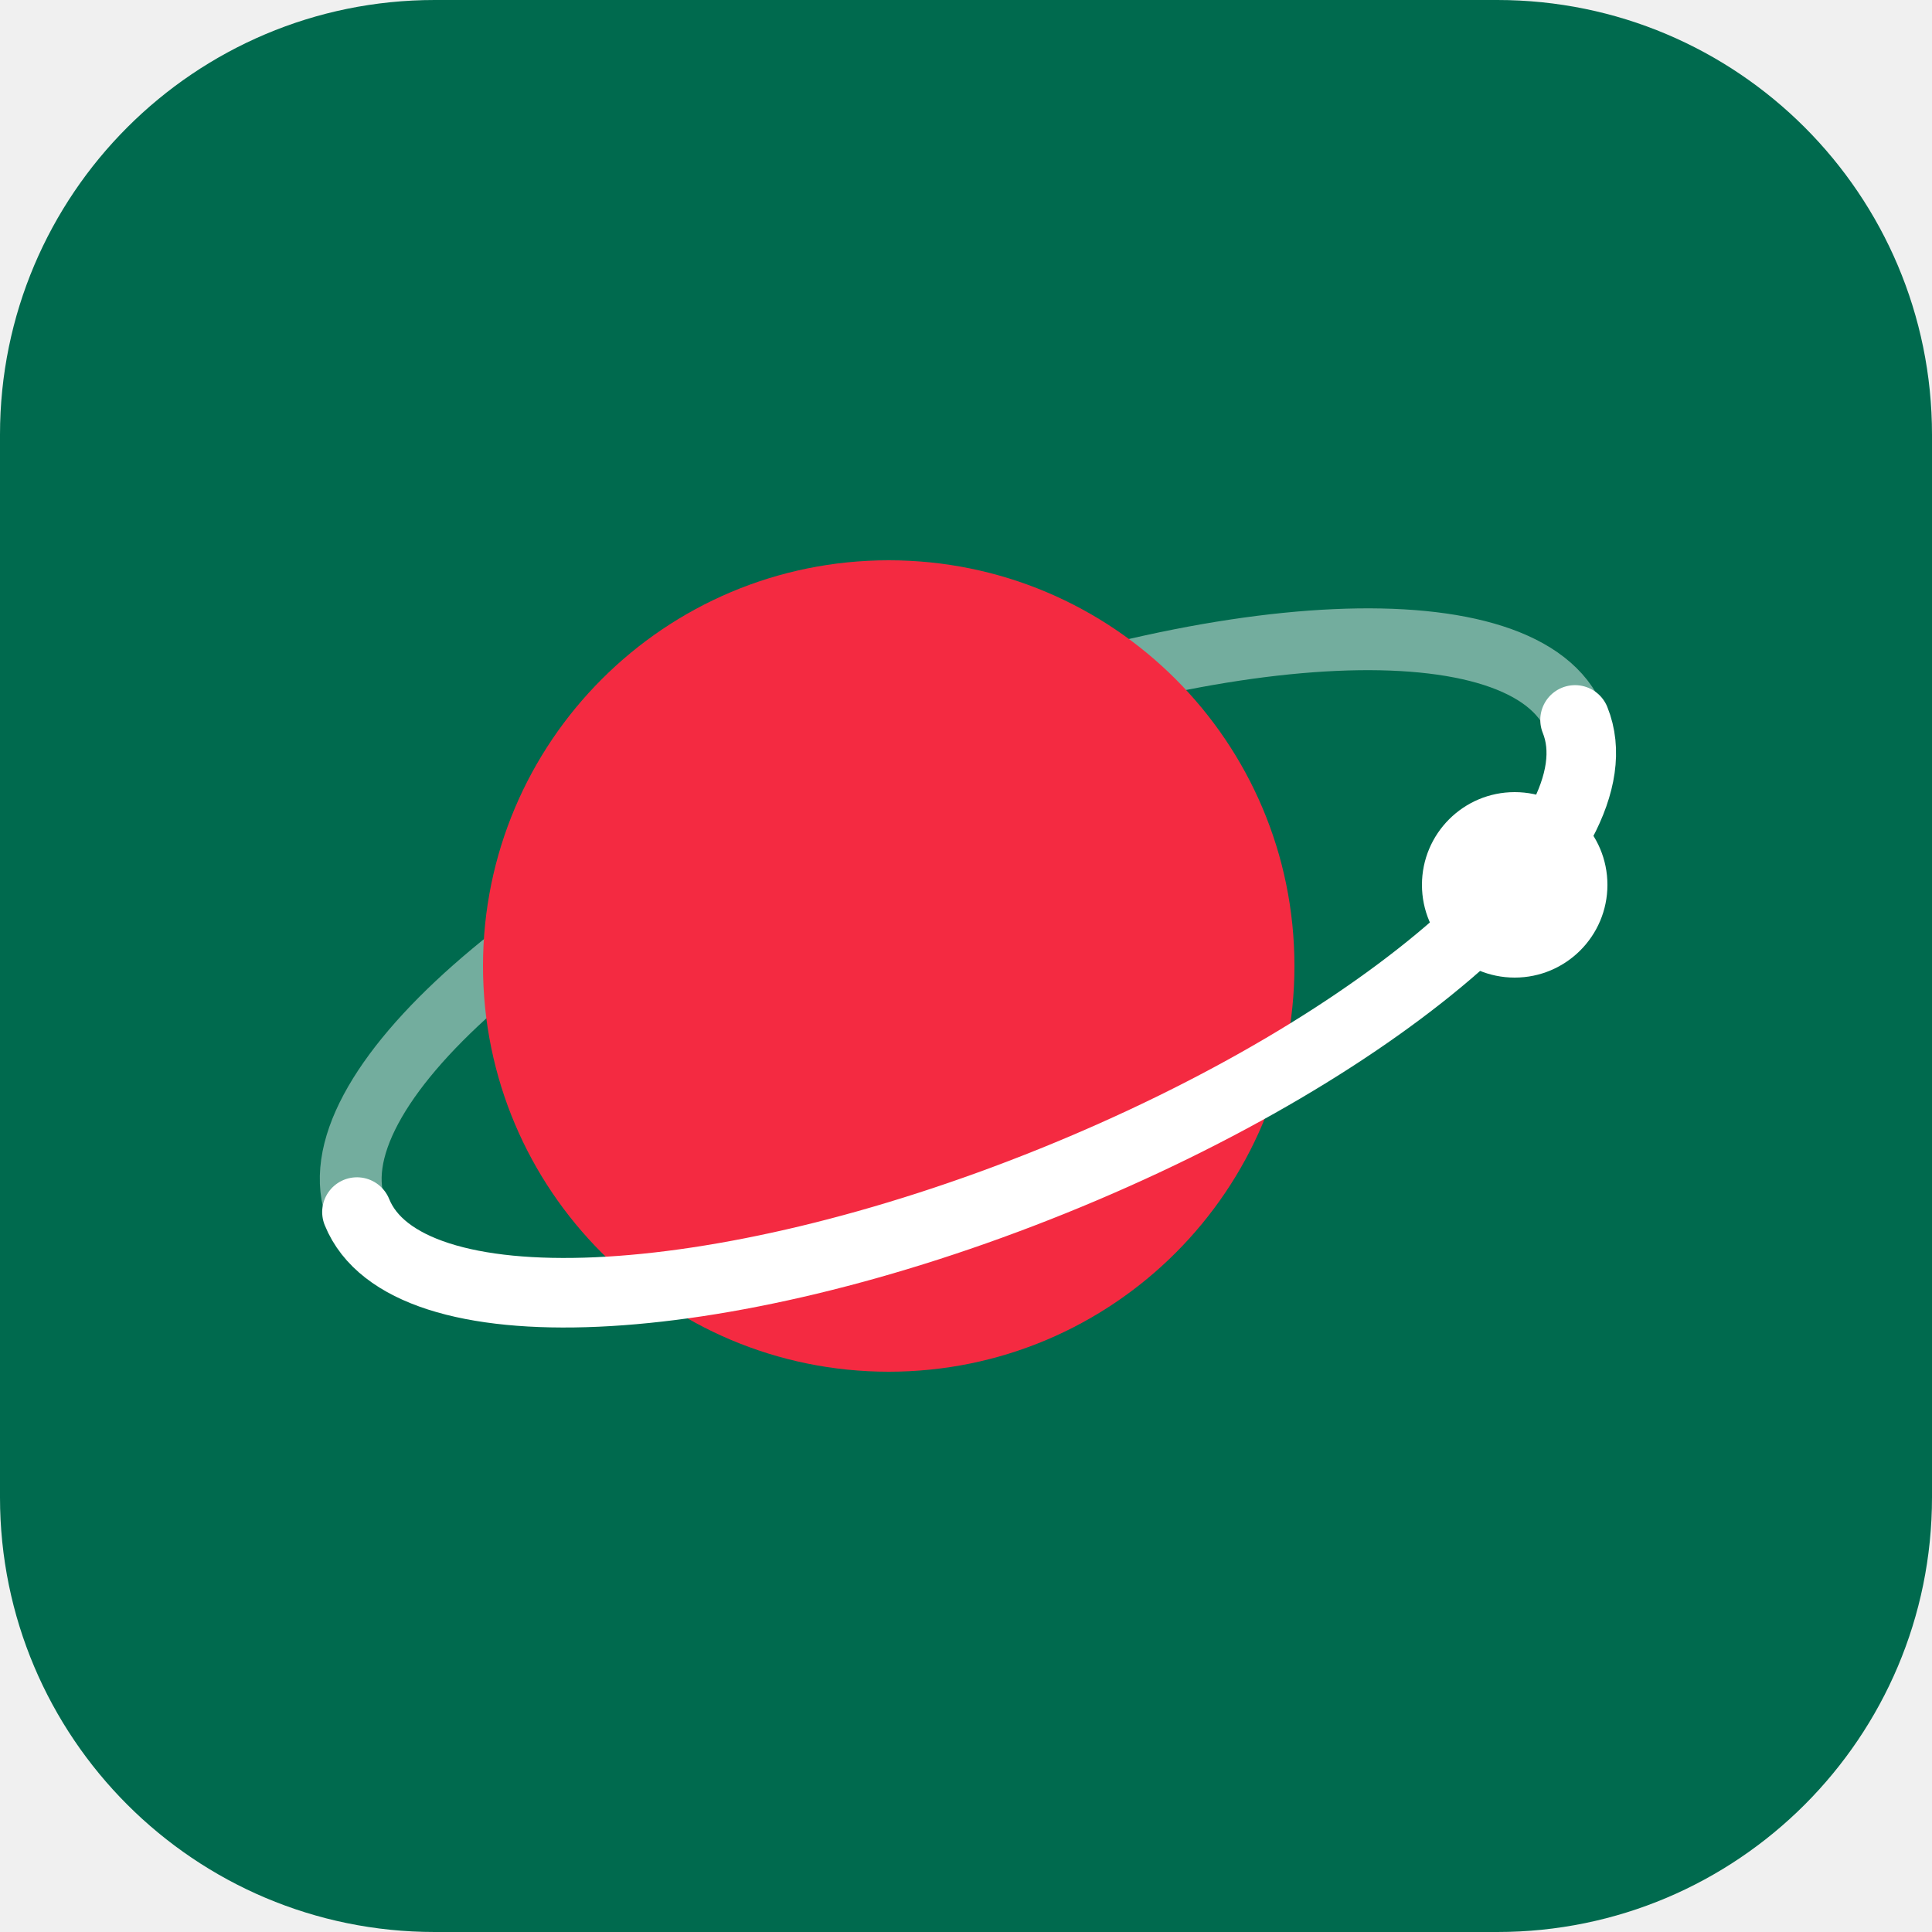
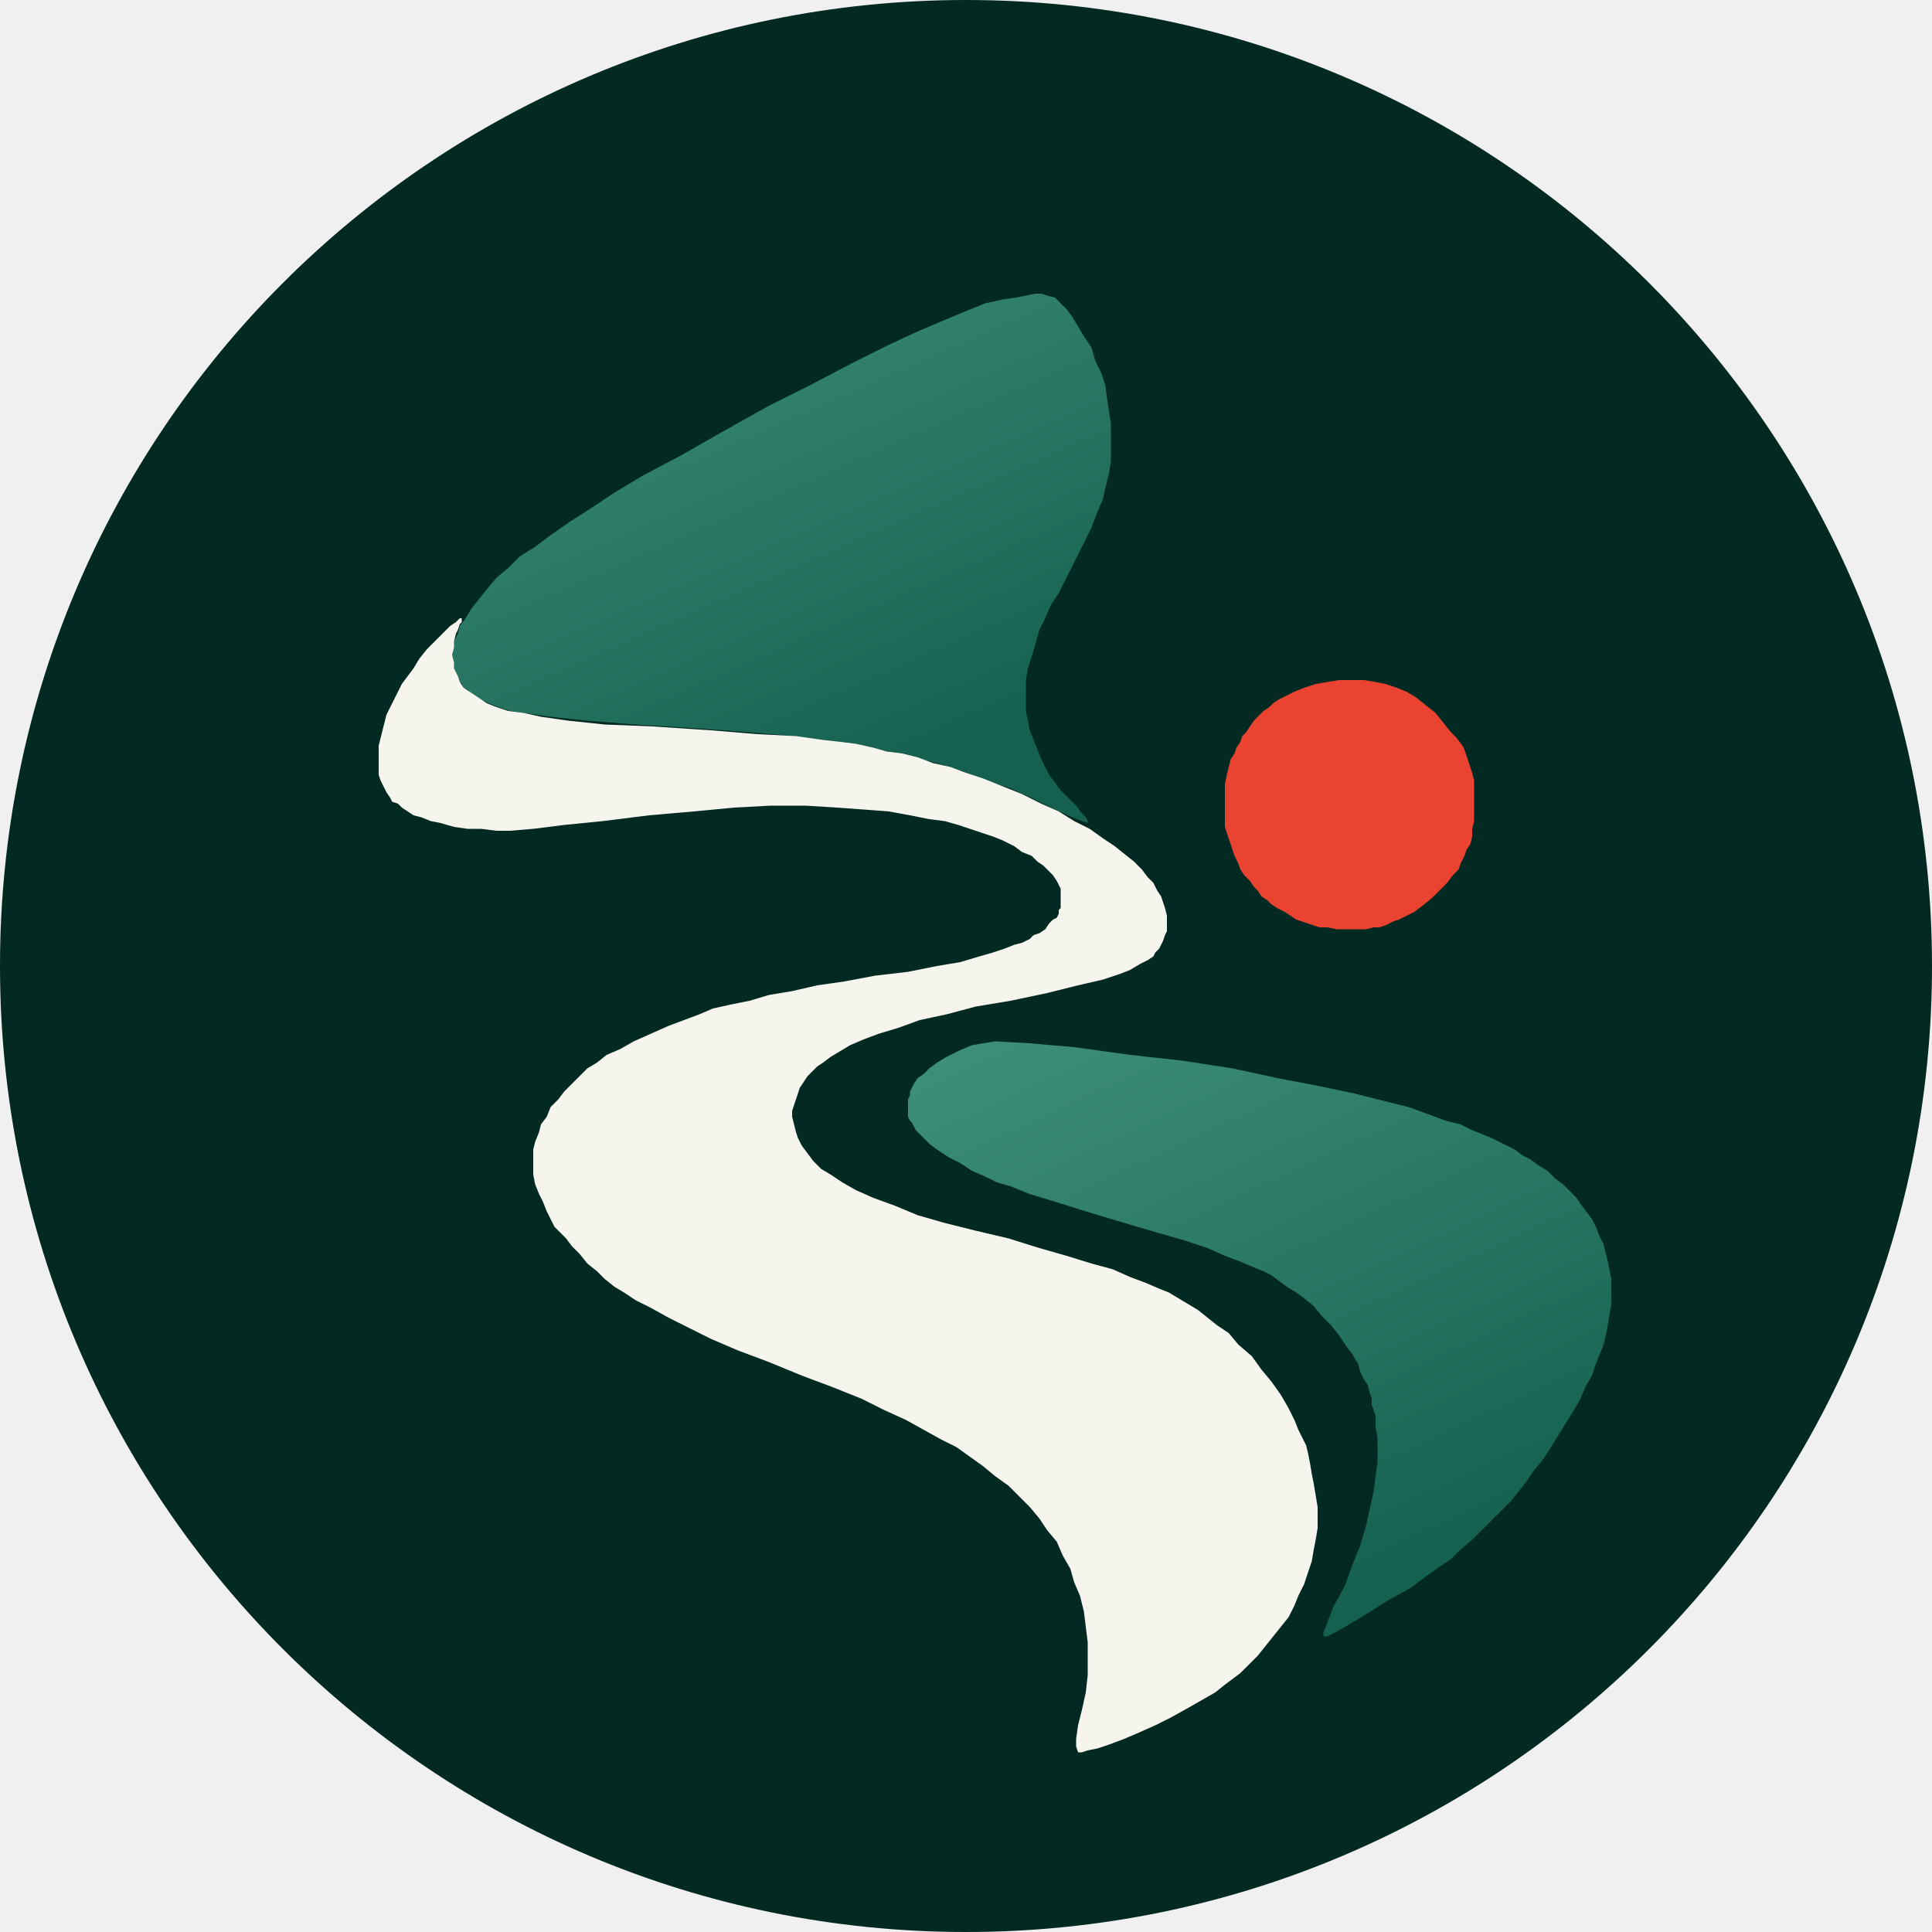
- <svg xmlns="http://www.w3.org/2000/svg" viewBox="0 0 40 40">
-   <rect width="40" height="40" rx="9" fill="#006a4e" />
-   <g transform="translate(4 4) scale(0.8)">
-     <ellipse cx="20" cy="20" rx="17" ry="6" transform="rotate(-22 20 20)" fill="none" stroke="#fff" stroke-opacity=".45" stroke-width="1.6" />
-     <circle cx="18" cy="20" r="10.5" fill="#f42a41" />
-     <path d="M3 20a17 6 0 0 0 34 0" transform="rotate(-22 20 20)" fill="none" stroke="#fff" stroke-width="1.8" stroke-linecap="round" />
-     <circle cx="34.2" cy="17.9" r="2.4" fill="#fff" />
-   </g>
+ <svg xmlns="http://www.w3.org/2000/svg" viewBox="0 0 100 100">
+   <defs>
+     <linearGradient id="logo-g" x1="0" y1="0" x2=".55" y2="1">
+       <stop offset="0" stop-color="#3f917a" />
+       <stop offset="1" stop-color="#15604f" />
+     </linearGradient>
+   </defs>
+   <circle cx="50" cy="50" r="50" fill="#022a22" />
+   <path d="M51.9 15.5L51.0 15.7L50.0 16.1L48.8 16.6L47.4 17.2L45.9 17.9L44.1 18.8L42.0 19.9L39.8 21.0L37.3 22.4L35.2 23.6L33.3 24.6L31.8 25.5L30.6 26.3L29.5 27.0L28.5 27.7L27.7 28.3L26.9 28.8L26.3 29.4L25.7 29.9L25.2 30.5L24.8 31.0L24.4 31.5L24.1 32.0L23.8 32.4L23.7 32.8L23.5 33.2L23.4 33.5L23.4 33.8L23.4 34.1L23.4 34.3L23.5 34.6L23.5 34.8L23.6 34.9L23.7 35.1L23.8 35.3L23.9 35.4L24.0 35.6L24.2 35.7L24.4 35.9L24.6 36.1L24.9 36.2L25.3 36.4L25.8 36.6L26.4 36.8L27.1 36.9L28.5 37.1L30.4 37.3L32.9 37.5L36.1 37.7L38.8 37.9L41.1 38.1L43.0 38.4L44.4 38.6L45.9 38.9L47.2 39.2L48.5 39.5L49.8 39.9L51.0 40.4L52.3 40.8L53.4 41.3L54.6 41.9L55.5 42.3L56.0 42.5L56.3 42.6L56.3 42.5L56.2 42.3L56.0 42.1L55.7 41.7L55.3 41.3L54.9 40.9L54.6 40.5L54.3 40.1L54.1 39.7L53.9 39.3L53.7 38.8L53.5 38.3L53.3 37.8L53.2 37.3L53.1 36.8L53.1 36.2L53.1 35.7L53.1 35.2L53.2 34.6L53.4 34.0L53.6 33.3L53.8 32.6L54.1 32.0L54.4 31.3L54.8 30.7L55.2 29.9L55.6 29.1L56.0 28.3L56.5 27.3L56.8 26.5L57.1 25.8L57.2 25.3L57.3 24.9L57.4 24.5L57.5 23.9L57.5 23.3L57.5 22.6L57.5 21.9L57.4 21.3L57.3 20.6L57.2 19.9L57.0 19.3L56.7 18.7L56.5 18.0L56.1 17.4L55.8 16.9L55.5 16.4L55.2 16.0L54.9 15.7L54.6 15.4L54.2 15.3L53.9 15.2L53.6 15.2L53.1 15.3L52.6 15.4Z" fill="url(#logo-g)" />
+   <path d="M50.3 54.1L49.6 54.4L49.0 54.7L48.5 55.0L48.1 55.3L47.8 55.6L47.5 55.8L47.3 56.1L47.2 56.3L47.1 56.5L47.1 56.7L47.0 56.9L47.0 57.1L47.0 57.4L47.0 57.6L47.0 57.8L47.1 58.0L47.2 58.1L47.3 58.3L47.4 58.5L47.6 58.7L47.8 58.9L48.1 59.2L48.5 59.5L49.1 59.9L49.7 60.2L50.3 60.6L51.0 60.9L51.6 61.2L52.3 61.4L53.3 61.8L54.6 62.2L56.2 62.7L58.2 63.3L59.9 63.8L61.3 64.2L62.5 64.6L63.4 65.0L64.2 65.3L64.9 65.6L65.4 65.8L65.8 66.0L66.2 66.3L66.6 66.6L67.1 66.9L67.5 67.2L68.0 67.6L68.4 68.1L68.9 68.6L69.3 69.1L69.7 69.7L70.0 70.1L70.3 70.6L70.4 71.0L70.6 71.4L70.8 71.7L70.9 72.1L71.0 72.4L71.0 72.7L71.1 73.0L71.2 73.3L71.2 73.5L71.2 73.9L71.3 74.4L71.3 75.0L71.3 75.7L71.2 76.4L71.1 77.2L70.9 78.1L70.7 79.0L70.4 80.0L70.0 81.0L69.6 82.1L69.0 83.2L68.7 84.0L68.5 84.5L68.5 84.7L68.7 84.7L69.1 84.5L69.8 84.1L70.8 83.5L71.9 82.8L73.0 82.2L73.8 81.6L74.5 81.1L75.1 80.7L75.6 80.2L76.2 79.7L76.7 79.2L77.2 78.7L77.7 78.2L78.2 77.7L78.6 77.2L79.0 76.7L79.4 76.1L79.9 75.5L80.4 74.7L80.9 73.9L81.4 73.1L81.8 72.4L82.1 71.7L82.4 71.2L82.6 70.6L82.8 70.1L83.0 69.6L83.1 69.2L83.2 68.7L83.3 68.1L83.4 67.5L83.4 66.8L83.4 66.2L83.3 65.7L83.2 65.2L83.1 64.8L83.0 64.4L82.8 64.0L82.6 63.5L82.4 63.1L82.1 62.7L81.8 62.3L81.6 62.0L81.2 61.6L80.9 61.3L80.5 61.0L80.1 60.6L79.6 60.3L79.2 60.0L78.8 59.8L78.4 59.5L78.0 59.3L77.6 59.1L77.2 58.9L76.7 58.7L76.2 58.5L75.6 58.2L74.8 58.0L74.0 57.7L72.9 57.3L71.7 57.0L70.1 56.6L68.2 56.2L66.1 55.8L63.8 55.3L61.2 54.9L58.5 54.6L55.6 54.2L53.3 54.0L51.5 53.9Z" fill="url(#logo-g)" />
+   <path d="M23.3 32.4L22.9 32.8L22.5 33.2L22.1 33.6L21.7 34.1L21.4 34.6L21.1 35.0L20.8 35.4L20.6 35.8L20.4 36.2L20.2 36.6L20.0 37.0L19.9 37.4L19.8 37.8L19.7 38.2L19.6 38.6L19.6 39.0L19.6 39.4L19.6 39.8L19.6 40.1L19.7 40.4L19.8 40.6L19.9 40.8L20.0 41.0L20.2 41.3L20.3 41.5L20.6 41.6L20.8 41.8L21.1 42.0L21.4 42.2L21.8 42.3L22.3 42.5L22.8 42.6L23.5 42.8L24.2 42.9L24.9 42.9L25.7 43.0L26.4 43.0L27.6 42.9L29.2 42.7L31.2 42.5L33.6 42.2L35.9 42.0L38.0 41.8L39.9 41.7L41.7 41.7L43.3 41.8L44.7 41.9L46.0 42.0L47.1 42.2L48.1 42.4L48.9 42.5L49.6 42.7L50.2 42.9L50.8 43.1L51.4 43.3L51.9 43.5L52.5 43.8L52.9 44.1L53.4 44.3L53.7 44.6L54.0 44.8L54.3 45.1L54.5 45.3L54.7 45.6L54.8 45.8L54.9 46.0L54.9 46.2L54.9 46.4L54.9 46.6L54.9 46.8L54.9 47.0L54.8 47.1L54.8 47.3L54.7 47.5L54.5 47.6L54.3 47.8L54.1 48.1L53.8 48.3L53.5 48.4L53.3 48.6L52.9 48.8L52.5 48.9L52.0 49.1L51.4 49.3L50.7 49.5L49.7 49.8L48.5 50.0L47.0 50.3L45.3 50.5L43.7 50.8L42.3 51.0L41.0 51.3L39.8 51.5L38.8 51.8L37.8 52.0L36.9 52.2L36.2 52.5L35.4 52.8L34.6 53.1L33.7 53.5L32.8 53.9L32.1 54.3L31.4 54.6L30.9 55.0L30.4 55.3L30.0 55.7L29.6 56.1L29.2 56.5L28.9 56.9L28.5 57.3L28.3 57.8L28.0 58.2L27.9 58.6L27.7 59.1L27.6 59.5L27.6 60.0L27.6 60.4L27.6 60.8L27.7 61.3L27.9 61.8L28.1 62.2L28.3 62.7L28.5 63.1L28.7 63.5L29.0 63.8L29.3 64.1L29.6 64.5L30.0 64.9L30.4 65.4L30.9 65.8L31.3 66.2L31.8 66.6L32.3 66.9L32.9 67.3L33.7 67.7L34.6 68.2L35.6 68.7L36.8 69.3L38.2 69.9L39.8 70.5L41.5 71.2L43.1 71.8L44.6 72.4L45.8 73.0L46.9 73.5L47.8 74.0L48.7 74.5L49.5 74.9L50.2 75.4L50.9 75.9L51.5 76.4L52.2 76.9L52.7 77.4L53.3 78.0L53.8 78.6L54.2 79.2L54.7 79.8L55.0 80.5L55.4 81.2L55.6 81.9L55.9 82.6L56.1 83.4L56.2 84.2L56.3 85.0L56.3 85.9L56.3 86.7L56.2 87.6L56.0 88.5L55.8 89.3L55.7 90.0L55.7 90.4L55.8 90.7L56.0 90.7L56.3 90.6L56.8 90.5L57.4 90.3L58.2 90.0L58.9 89.7L59.8 89.3L60.6 88.9L61.5 88.4L62.2 88.0L62.9 87.6L63.4 87.2L63.8 86.9L64.2 86.6L64.6 86.2L65.1 85.7L65.5 85.2L65.9 84.7L66.3 84.2L66.7 83.7L67.0 83.1L67.2 82.6L67.5 82.0L67.7 81.4L67.9 80.8L68.0 80.2L68.1 79.7L68.2 79.1L68.2 78.5L68.2 78.0L68.1 77.4L68.0 76.8L67.9 76.3L67.8 75.7L67.7 75.2L67.6 74.8L67.4 74.4L67.2 74.0L67.0 73.5L66.7 72.9L66.3 72.2L65.8 71.5L65.3 70.9L64.8 70.2L64.1 69.6L63.6 69.0L63.0 68.6L62.5 68.2L62.0 67.8L61.5 67.5L61.0 67.2L60.5 66.9L60.0 66.7L59.3 66.4L58.5 66.1L57.6 65.7L56.5 65.4L55.2 65.0L53.8 64.6L52.2 64.1L50.5 63.7L48.9 63.3L47.5 62.9L46.3 62.4L45.2 62.0L44.3 61.6L43.6 61.2L43.0 60.8L42.5 60.5L42.1 60.1L41.8 59.7L41.5 59.3L41.3 58.9L41.2 58.6L41.1 58.2L41.0 57.8L41.0 57.5L41.1 57.2L41.2 56.9L41.3 56.6L41.4 56.3L41.6 56.0L41.8 55.7L42.1 55.4L42.3 55.2L42.6 55.0L43.0 54.7L43.5 54.4L44.0 54.1L44.7 53.8L45.5 53.5L46.5 53.2L47.6 52.8L49.0 52.5L50.5 52.1L52.3 51.8L54.2 51.4L55.8 51.0L57.1 50.7L58.0 50.4L58.5 50.2L59.0 49.9L59.4 49.7L59.7 49.5L59.8 49.3L60.0 49.1L60.1 48.9L60.2 48.7L60.3 48.4L60.4 48.2L60.4 47.9L60.4 47.7L60.4 47.4L60.3 47.0L60.2 46.7L60.1 46.4L59.9 46.1L59.7 45.7L59.4 45.4L59.1 45.0L58.7 44.6L58.2 44.2L57.7 43.8L57.1 43.4L56.4 42.9L55.6 42.5L54.8 42.0L53.9 41.6L52.9 41.1L51.9 40.7L50.9 40.3L50.0 40.0L49.2 39.7L48.3 39.5L47.5 39.2L46.7 39.0L45.9 38.9L45.2 38.7L44.3 38.5L43.5 38.4L42.6 38.3L41.2 38.1L39.2 38.0L36.8 37.8L33.8 37.6L31.3 37.5L29.4 37.3L28.0 37.1L27.1 36.9L26.3 36.8L25.7 36.6L25.2 36.4L24.9 36.2L24.6 36.0L24.3 35.8L24.0 35.6L23.8 35.3L23.7 35.0L23.5 34.6L23.5 34.3L23.4 33.9L23.5 33.5L23.5 33.2L23.6 32.8L23.7 32.6L23.8 32.3L23.9 32.2L23.9 32.0L23.9 32.0L23.8 32.0L23.6 32.2Z" fill="#f5f4ed" />
+   <path d="M68.1 35.4L67.5 35.6L67.0 35.8L66.6 36.0L66.2 36.2L65.9 36.4L65.7 36.6L65.4 36.8L65.1 37.1L64.9 37.3L64.7 37.6L64.5 37.9L64.3 38.1L64.2 38.4L64.0 38.7L63.9 39.0L63.7 39.3L63.6 39.7L63.5 40.1L63.4 40.6L63.4 41.0L63.4 41.6L63.4 42.0L63.4 42.5L63.4 42.8L63.5 43.1L63.6 43.4L63.7 43.7L63.8 44.0L63.9 44.3L64.1 44.7L64.2 45.0L64.4 45.3L64.7 45.6L64.9 45.9L65.1 46.1L65.3 46.4L65.6 46.6L65.8 46.8L66.1 47.0L66.5 47.2L66.8 47.4L67.1 47.6L67.4 47.7L67.7 47.8L68.0 47.9L68.3 48.0L68.7 48.0L69.2 48.1L69.8 48.1L70.3 48.1L70.7 48.1L71.1 48.0L71.4 48.0L71.7 47.9L72.1 47.7L72.4 47.6L72.8 47.4L73.2 47.2L73.6 46.9L74.1 46.5L74.5 46.1L74.9 45.7L75.2 45.3L75.5 45.0L75.6 44.7L75.8 44.3L75.9 44.0L76.1 43.7L76.2 43.3L76.2 42.9L76.3 42.5L76.3 41.9L76.3 41.4L76.3 40.9L76.3 40.4L76.2 40.0L76.1 39.7L76.0 39.4L75.9 39.1L75.8 38.8L75.7 38.6L75.4 38.2L75.1 37.9L74.7 37.4L74.3 36.9L73.8 36.5L73.3 36.1L72.8 35.8L72.3 35.6L71.7 35.4L71.2 35.3L70.6 35.2L69.9 35.2L69.3 35.2L68.7 35.3Z" fill="#eb4331" />
</svg>
